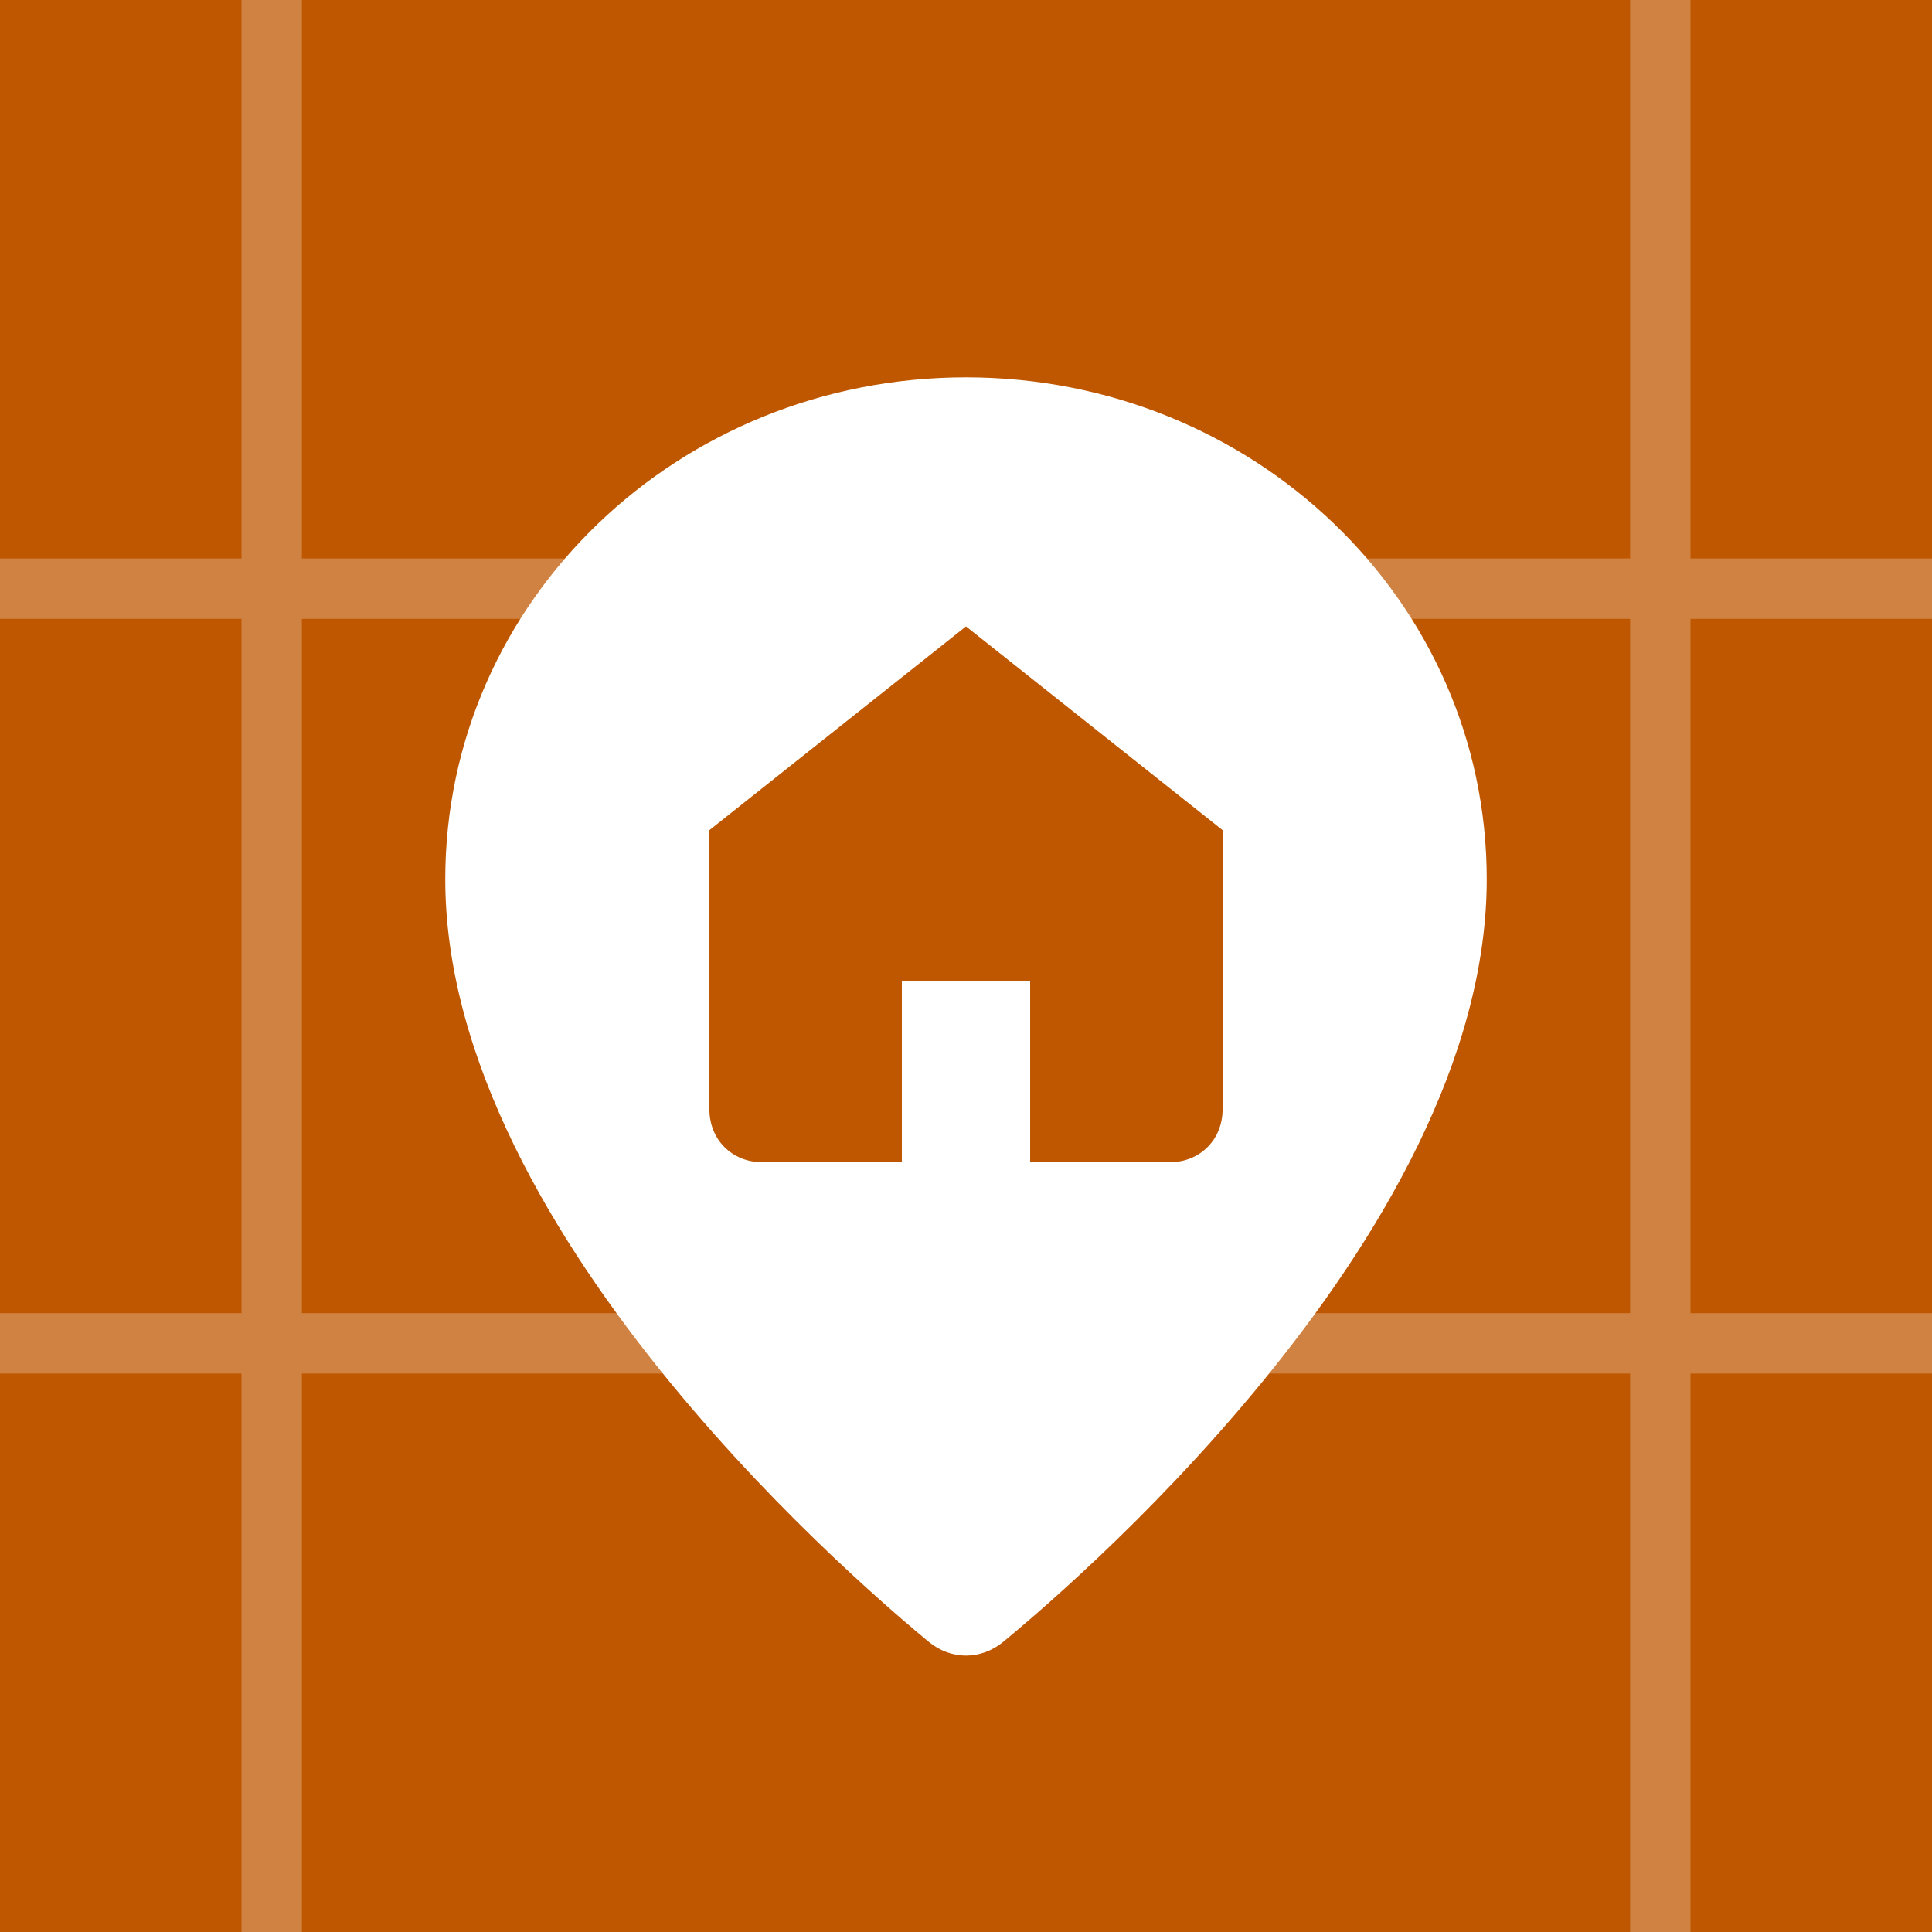
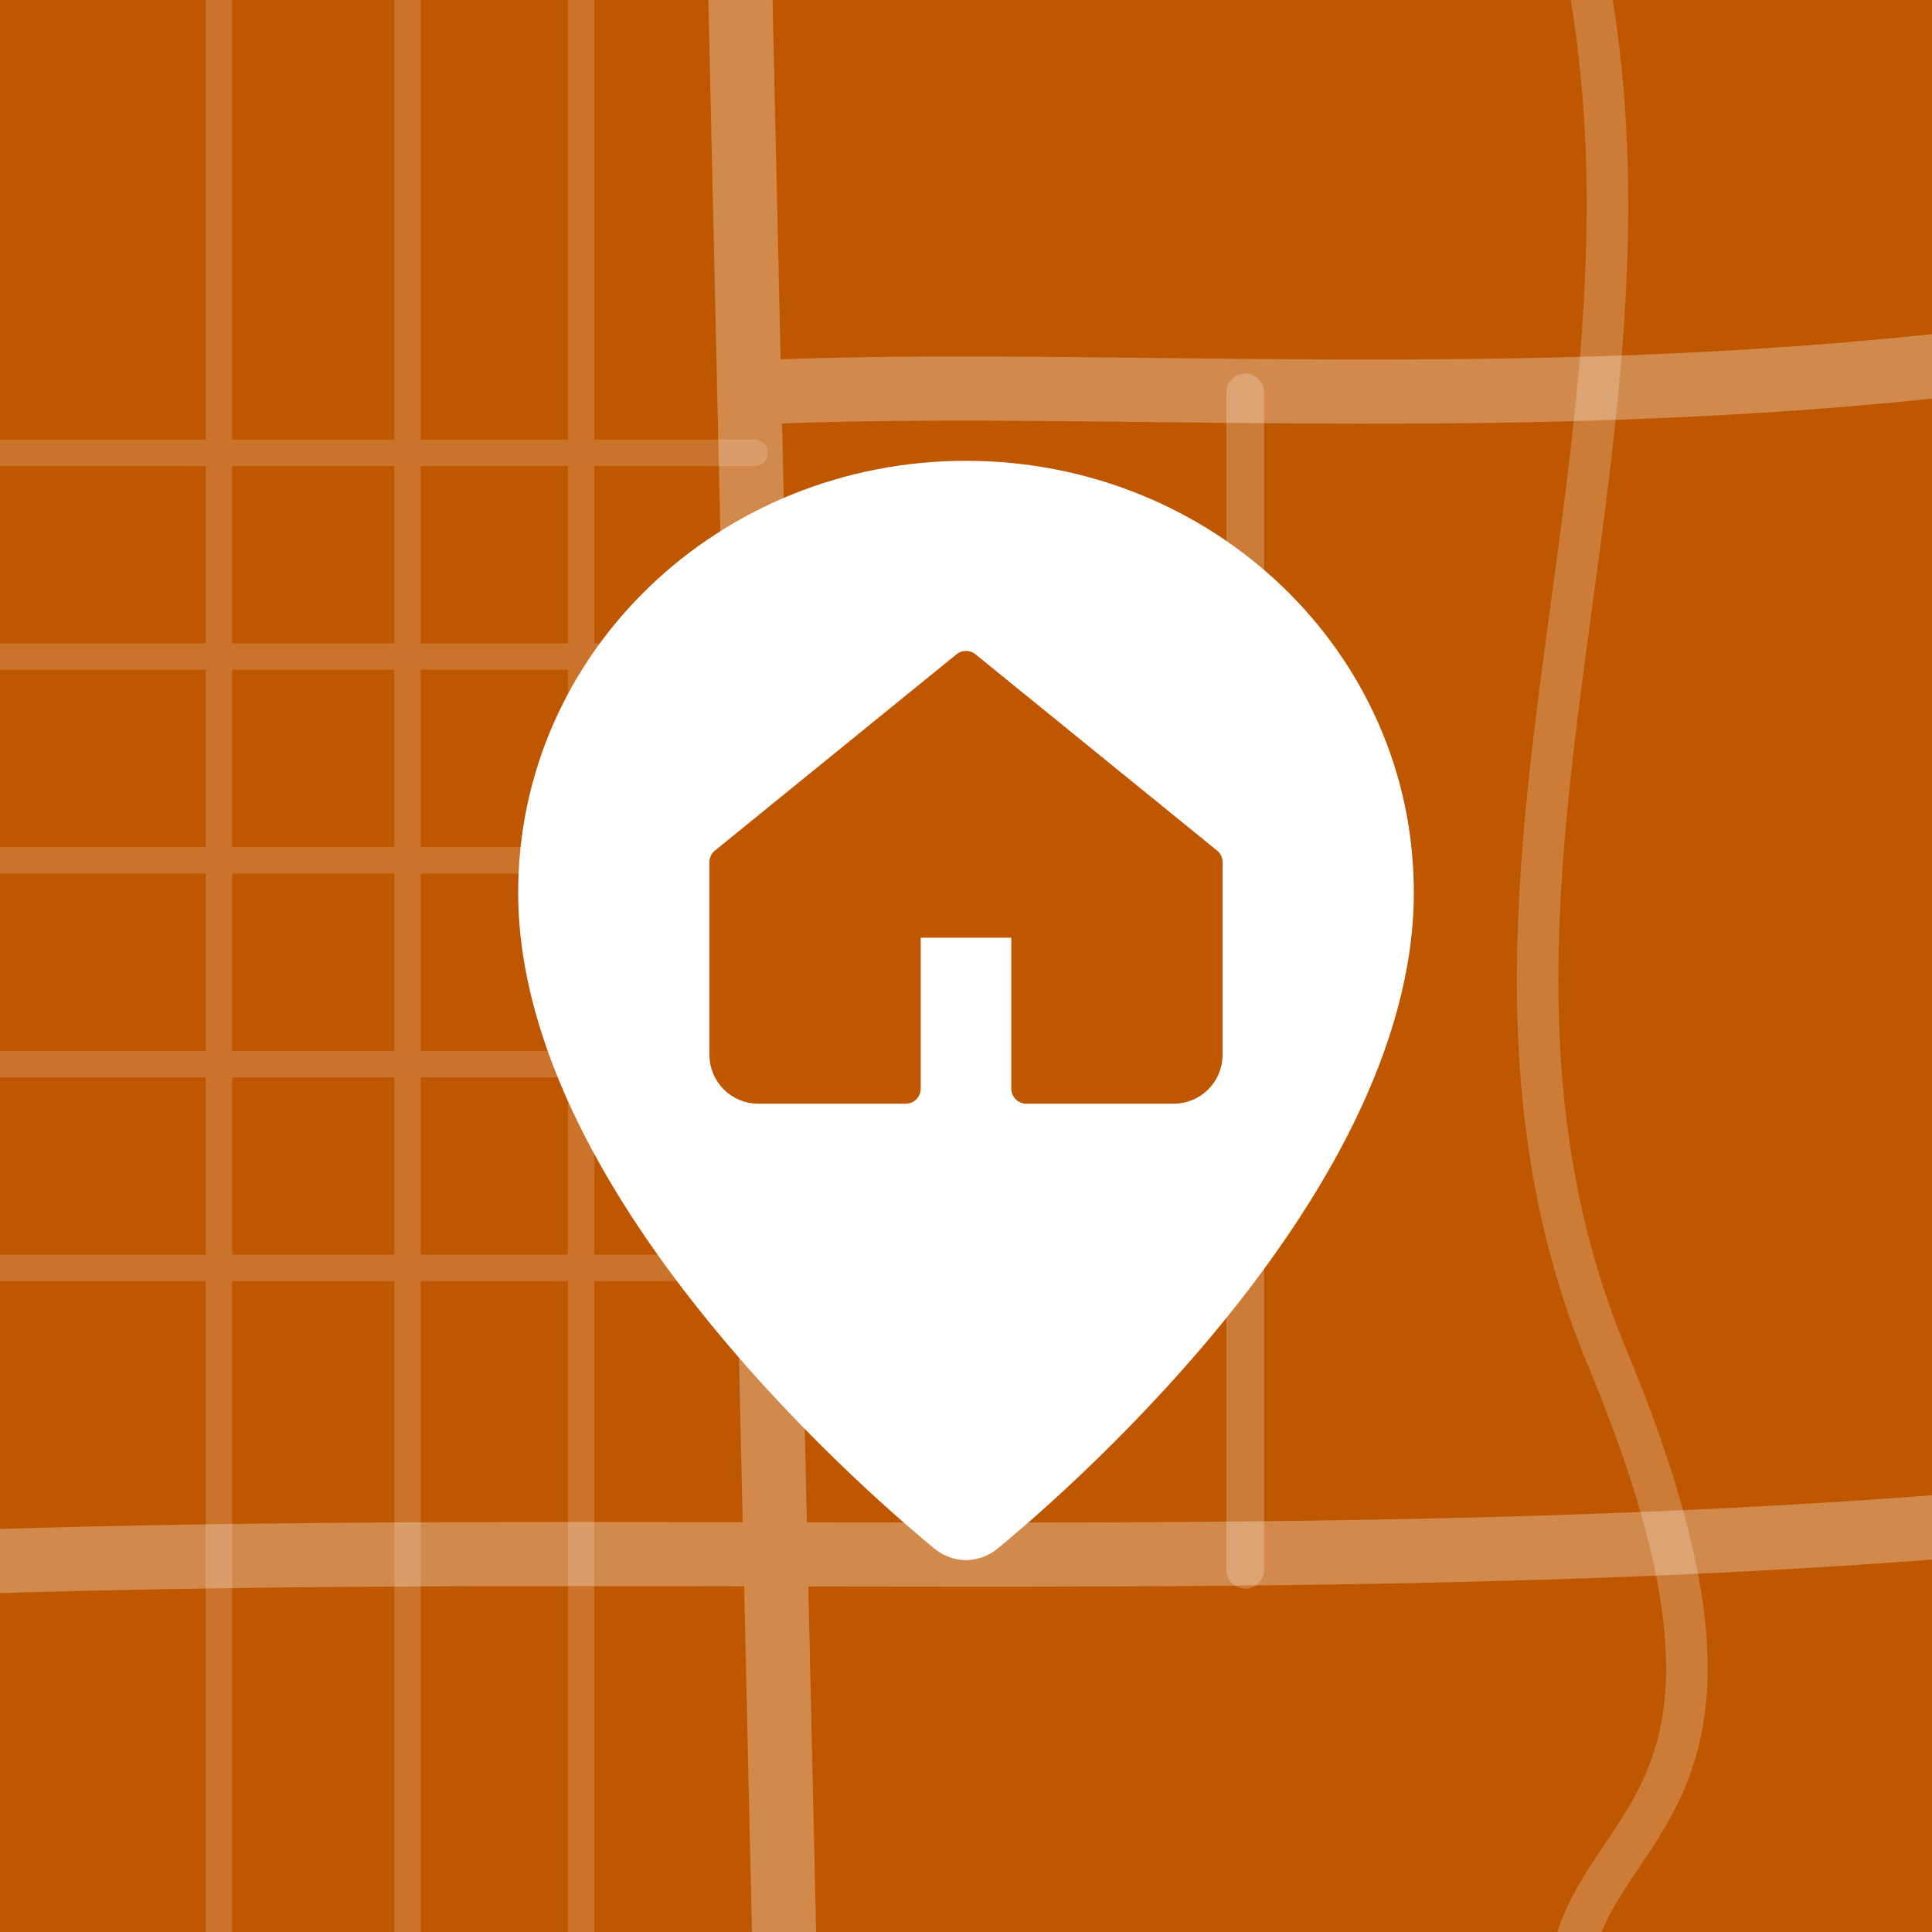
<svg xmlns="http://www.w3.org/2000/svg" viewBox="0 0 512 512">
  <rect width="512" height="512" fill="#bf5700" />
-   <path d="M0 156h512M0 356h512M72 0v512M440 0v512" stroke="#fff" stroke-width="16" opacity=".26" fill="none" />
-   <g transform="translate(0 20)">
+   <g fill="none" stroke="#fff" stroke-linecap="round">
+     <path d="M58 0v512M108 0v512M154 0v512M0 120h200M0 174h200M0 228h200M0 282h200M0 336h200" stroke-width="7" opacity=".17" />
+     <path d="M330 104v312M200 262h130" stroke-width="10" opacity=".22" />
+     <path d="M420 -10c26 130-44 250 6 370s-4 120-10 162" stroke-width="11" opacity=".22" />
+     <path d="M196 -10L208 522M200 104c90-4 200 6 322-8M-10 414c180 -6 360 4 532 -10" stroke-width="17" opacity=".3" />
+   </g>
+   <g transform="translate(256 258) scale(0.86) translate(-256 -238)">
    <path d="M256 80c-76 0-138 59-138 133 0 96 116 192 128 202 6 5 14 5 20 0 12-10 128-106 128-202 0-74-62-133-138-133z" fill="#fff" />
-     <path d="M256 146l-68 54v74c0 8 6 14 14 14h37v-48h34v48h37c8 0 14-6 14-14v-74z" fill="#bf5700" />
  </g>
+   <path d="M256 176.5L192 228.5V279.5c0 5 4 9 9 9h39.0v-44h32v44h39.0c5 0 9-4 9-9V228.5z" fill="#bf5700" stroke="#bf5700" stroke-width="8" stroke-linejoin="round" />
</svg>
